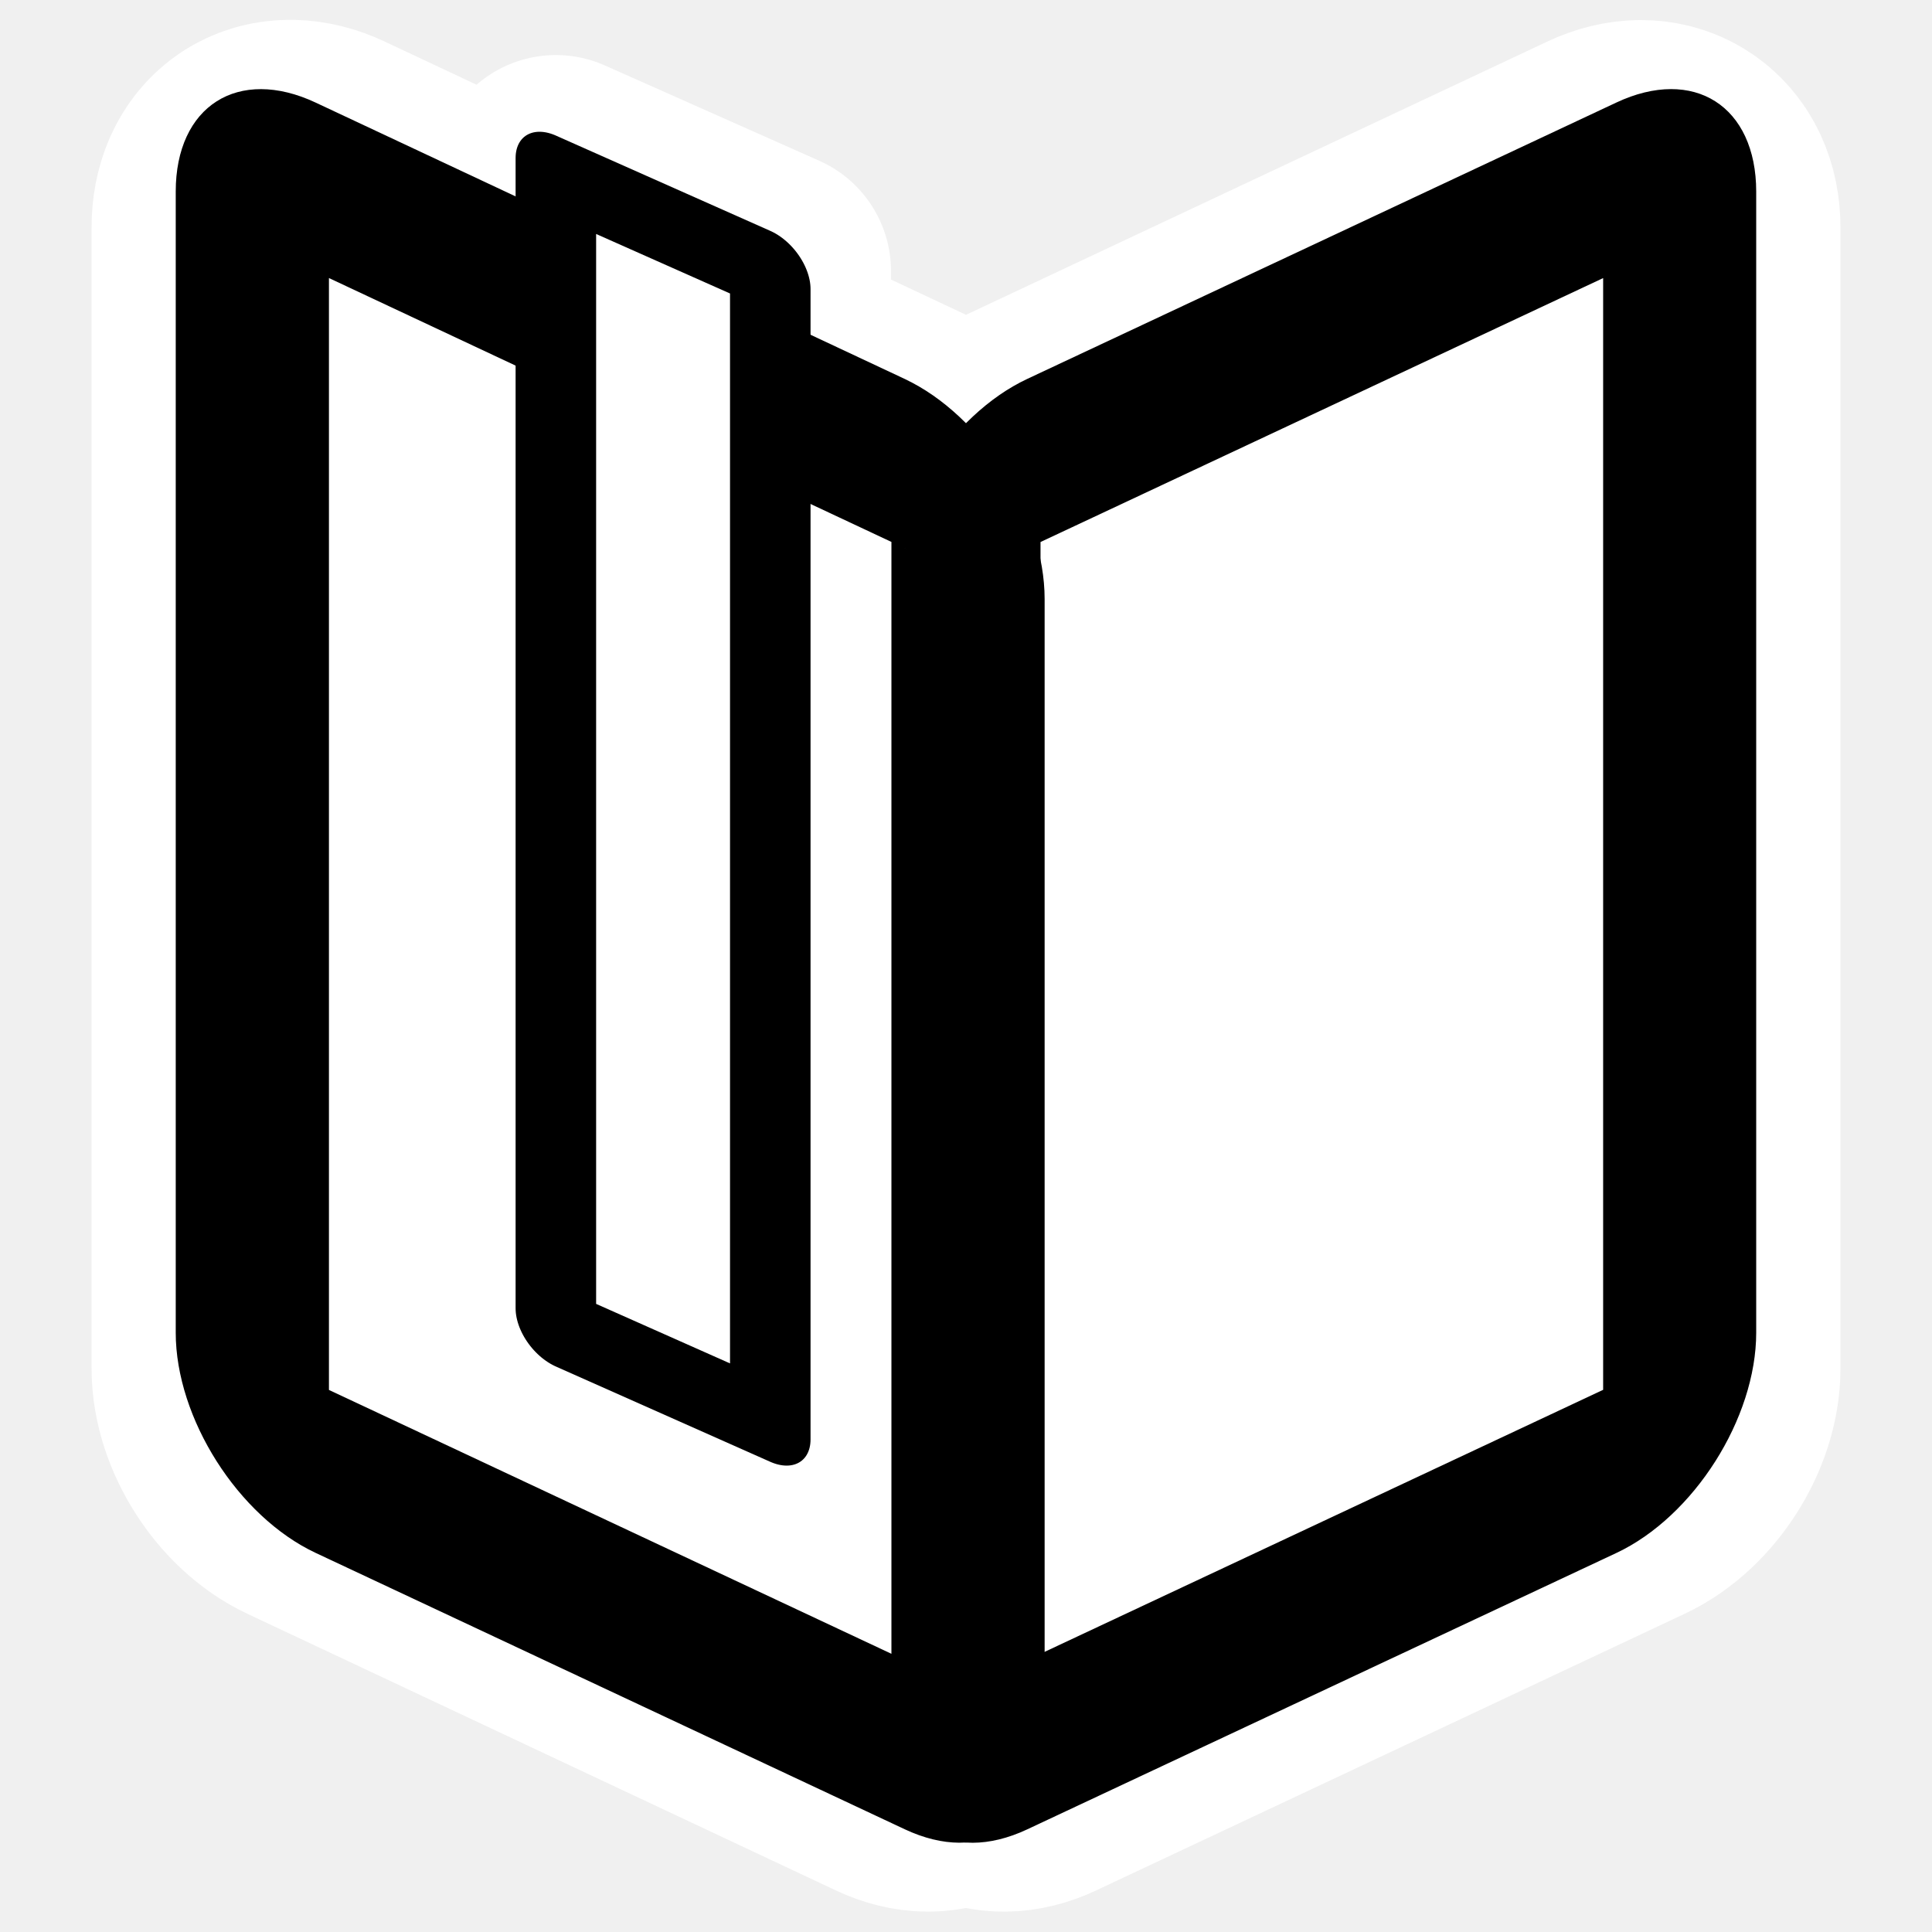
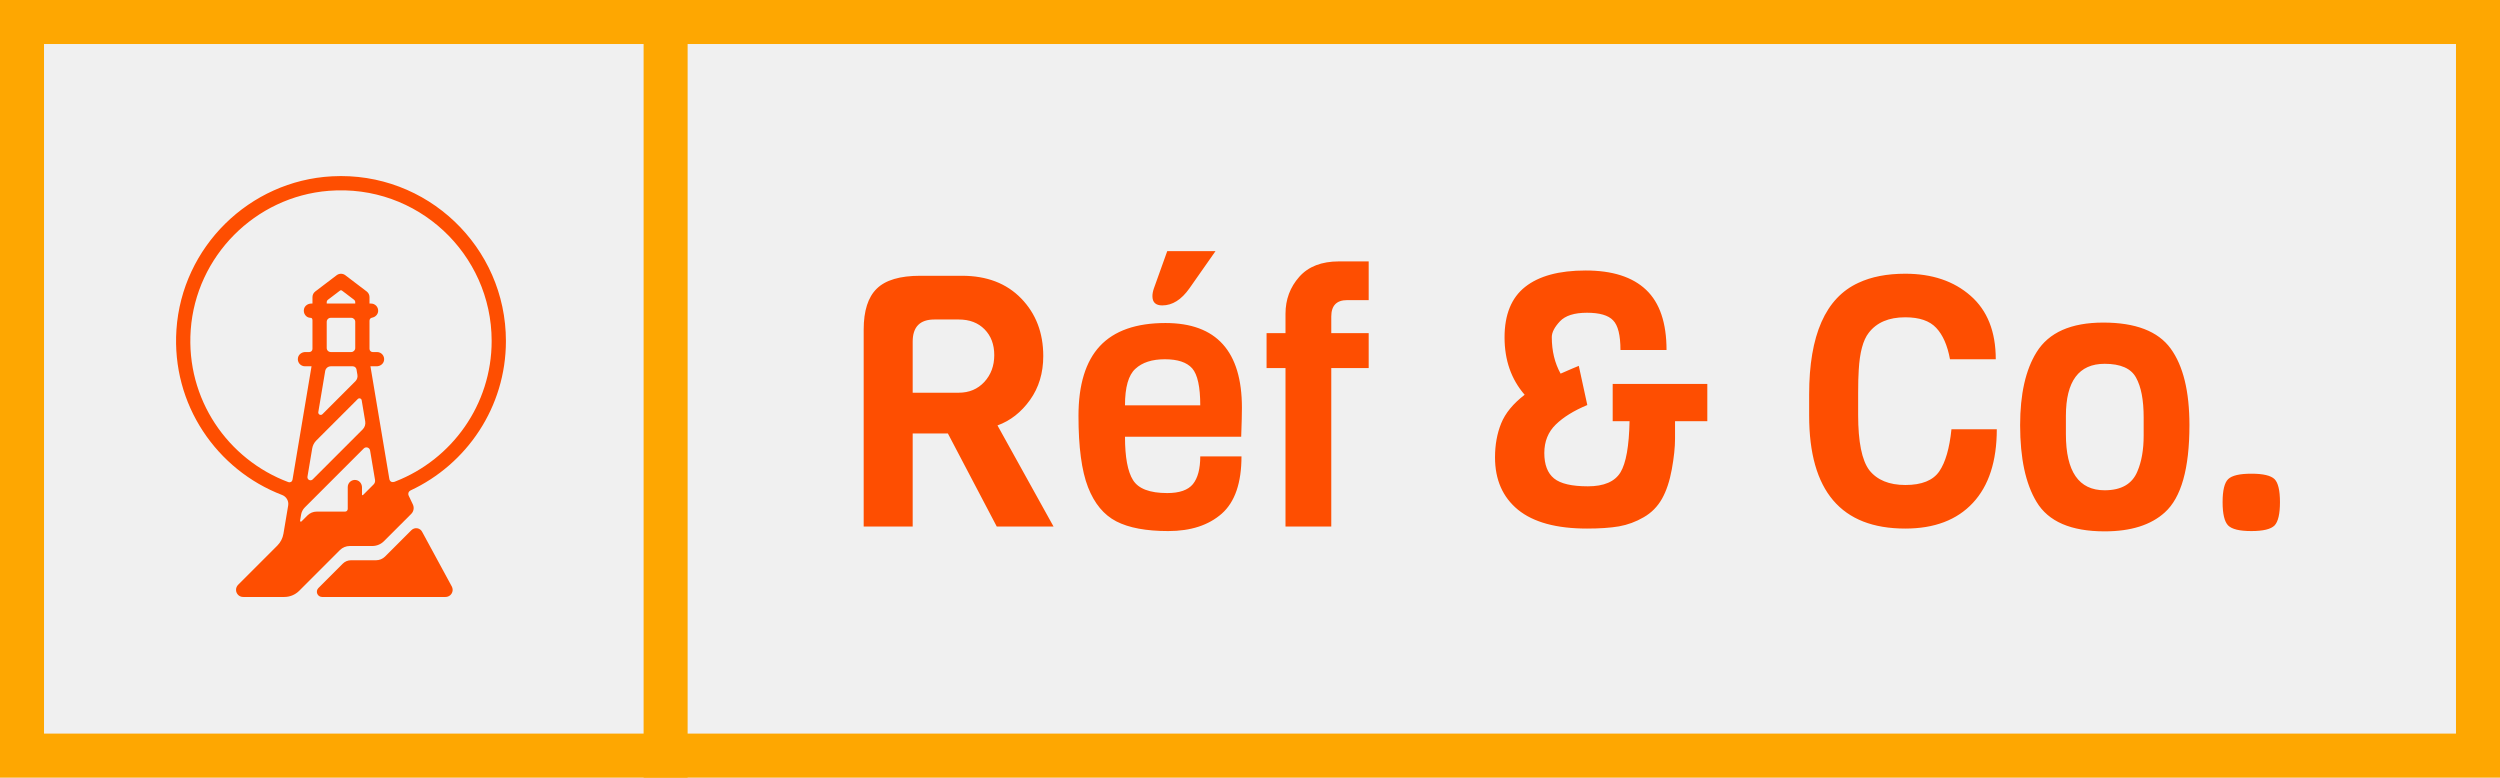
- <svg xmlns="http://www.w3.org/2000/svg" id="svg1" viewBox="0 0 60 60" _SVGFile__filename="oldscale/actions/bookmark.svg" version="1.0" y="0" x="0">
-   <path id="path1718" style="stroke-linejoin:round;stroke:#ffffff;stroke-linecap:round;stroke-width:7.5;fill:none" transform="translate(-1.2549)" d="m18.517 5.46v38.228l6.659 2.96v-38.228l-6.659-2.96z" />
-   <path id="path1716" style="stroke-linejoin:round;stroke:#ffffff;stroke-width:10;fill:none" d="m8.406 5.781c-0.355 0.226-0.562 0.681-0.562 1.281v35.438c0 1.201 0.881 2.584 1.969 3.094l18.282 8.594c1.022 0.479 1.809-0.04 1.906-1.094 0.097 1.056 0.884 1.573 1.906 1.094l18.282-8.594c1.087-0.51 1.968-1.891 1.968-3.094v-35.438c0-1.202-0.881-1.76-1.968-1.25l-18.282 8.594c-1.03 0.484-1.821 1.751-1.906 2.906-0.085-1.153-0.876-2.422-1.906-2.906l-18.282-8.594c-0.543-0.255-1.051-0.257-1.406-0.031z" />
-   <path id="rect602" style="stroke-linejoin:round;fill-rule:evenodd;stroke:#000000;stroke-width:4.844;fill:#ffffff" d="m42.523 12.412c-1.108 0-2 0.892-2 2v32.645c0 1.108 0.892 2 2 2h18.649c1.108 0 2-0.892 2-2v-32.645c0-1.108-0.892-2-2-2h-18.649z" transform="matrix(.98133 -.46038 0 1.0857 -9.8289 20.499)" />
-   <path id="rect603" style="stroke-linejoin:round;fill-rule:evenodd;stroke:#000000;stroke-width:4.874;fill:#ffffff" d="m-33.321 1.986c-1.114 0-2.011 0.897-2.011 2.01v32.879c0 1.113 0.897 2.01 2.011 2.01h18.747c1.114 0 2.011-0.897 2.011-2.01v-32.879c0-1.114-0.897-2.011-2.011-2.011h-18.747z" transform="matrix(-.97617 -.45795 0 1.0782 -4.427 -3.0023)" />
-   <path id="rect604" style="stroke-linejoin:round;fill-rule:evenodd;stroke:#000000;stroke-linecap:round;stroke-width:2.58;fill:#ffffff" d="m19.85 9.358v36.865h6.871v-36.865l-6.871 0z" transform="matrix(.96915 .43073 0 .96915 -1.9748 -12.159)" />
+ <svg xmlns="http://www.w3.org/2000/svg" viewBox="0 0 170.393 53" width="170.393" height="53">
+   <rect fill="none" stroke="#fea701" stroke-width="3" width="167.393" height="50" x="1.5" y="1.5" />
+   <g fill="#fe4e01" color="#fe4e01" transform="translate(12, 12) scale(0.5576924)">
+     <svg width="41.0" height="52.0" x="0.0" y="0.0" viewBox="0 0 41 52">
+       <g fill="none" fill-rule="evenodd">
+         <path fill="currentColor" d="M33.708 50.177c.078.164.114.349.084.528a.874.874 0 0 1-.863.735H17.843a.637.637 0 0 1-.45-1.087l2.985-2.987c.264-.264.624-.412.997-.412h3.062a1.57 1.57 0 0 0 1.108-.458l3.223-3.223a.819.819 0 0 1 1.318.228l3.622 6.676zm-7.634-13.111l-2.318-13.818h.76c.428 0 .824-.288.9-.709a.872.872 0 0 0-.857-1.033h-.533a.385.385 0 0 1-.385-.385V17.67c0-.176.125-.33.298-.36.405-.068.739-.393.76-.811a.871.871 0 0 0-.87-.918h-.188v-.784a.871.871 0 0 0-.344-.693l-2.614-1.987a.872.872 0 0 0-1.054 0l-2.615 1.987a.871.871 0 0 0-.344.693v.785h-.14c-.409 0-.796.258-.893.656-.132.54.254 1.076.772 1.084.204.003.257.11.261.323v3.477a.384.384 0 0 1-.384.385h-.491c-.427 0-.823.289-.899.71a.872.872 0 0 0 .857 1.032h.803L14.23 37.114a.377.377 0 0 1-.502.292C6.343 34.646 1.187 27.276 1.79 18.813c.643-9.008 7.864-16.295 16.867-17.01C29.483.94 38.569 9.507 38.569 20.155c0 7.795-4.871 14.47-11.728 17.152-.058.024-.1.048-.176.068-.252.068-.485.02-.591-.31zm-3.86-9.822a.278.278 0 0 1 .47.15l.434 2.592a1.12 1.12 0 0 1-.312.977l-6.109 6.109a.377.377 0 0 1-.638-.33l.58-3.457a1.78 1.78 0 0 1 .497-.964l5.077-5.077zm-3.302-3.996h2.679a.47.47 0 0 1 .463.392l.111.66a.885.885 0 0 1-.248.775l-4.028 4.028a.298.298 0 0 1-.505-.26l.841-5.014a.696.696 0 0 1 .687-.58zm-.5-7.667v-.163c0-.119.056-.231.151-.302L20.03 14a.207.207 0 0 1 .251 0l1.467 1.115a.38.38 0 0 1 .15.302v.163h-3.485zm.49 1.743h2.508c.27 0 .488.218.488.489v3.204c0 .27-.218.489-.488.489h-2.508a.489.489 0 0 1-.49-.49v-3.203c0-.27.22-.49.49-.49zM15.28 41.382c.056-.336.216-.645.456-.886l7.206-7.206a.455.455 0 0 1 .77.247l.605 3.605a.624.624 0 0 1-.178.549l-.04.039-1.255 1.255a.07.07 0 0 1-.12-.05v-.885c0-.428-.288-.824-.709-.899a.872.872 0 0 0-1.033.857v2.666c0 .154-.116.334-.316.334h-3.483c-.42 0-.823.167-1.121.465l-.736.736c-.07.069-.187.008-.17-.088l.124-.739zM19.054.03C8.947.57.725 8.672.046 18.771-.57 27.94 4.988 35.92 12.964 38.977c.52.2.83.735.738 1.284l-.578 3.448a2.682 2.682 0 0 1-.748 1.452l-4.792 4.791a.877.877 0 0 0 .047 1.28.87.87 0 0 0 .586.208h5.011c.682 0 1.337-.271 1.82-.754l4.971-4.972c.322-.322.76-.502 1.215-.502h2.75c.533 0 1.045-.213 1.423-.59l3.333-3.333c.304-.304.385-.768.199-1.157l-.517-1.089a.464.464 0 0 1 .227-.619c6.88-3.21 11.664-10.188 11.664-18.268C40.312 8.676 30.666-.59 19.054.03z" />
+       </g>
+     </svg>
+   </g>
+   <line x1="45.366" y1="0" x2="45.366" y2="100%" stroke="#fea701" stroke-width="3" />
+   <path fill="#fe4e01" fill-rule="nonzero" d="M9.12 11.88L12.94 18.77L9.07 18.77L5.74 12.43L3.34 12.43L3.34 18.77L0 18.77L0 5.35Q0 3.43 0.89 2.56Q1.78 1.68 3.86 1.68L3.86 1.68L6.70 1.68Q9.24 1.68 10.74 3.23Q12.24 4.78 12.24 7.15L12.24 7.15Q12.24 8.88 11.34 10.14Q10.44 11.40 9.12 11.88L9.12 11.88ZM6.48 9.65Q7.54 9.65 8.22 8.92Q8.90 8.18 8.90 7.09Q8.90 6 8.24 5.33Q7.58 4.66 6.48 4.66L6.48 4.66L4.82 4.66Q3.34 4.66 3.34 6.17L3.34 6.17L3.34 9.65L6.48 9.65ZM25.73 12.65L25.73 12.65L17.81 12.65Q17.81 14.74 18.36 15.61Q18.91 16.49 20.69 16.49L20.69 16.49Q21.94 16.49 22.44 15.88Q22.94 15.26 22.94 13.99L22.94 13.99L25.75 13.99Q25.75 16.70 24.41 17.89Q23.06 19.08 20.76 19.08L20.76 19.08Q18.50 19.08 17.22 18.42Q15.94 17.76 15.29 16.09Q14.64 14.42 14.64 11.23Q14.64 8.04 16.10 6.47Q17.57 4.90 20.57 4.90L20.57 4.90Q25.78 4.90 25.78 10.68L25.78 10.68Q25.78 11.30 25.73 12.65ZM17.81 10.51L17.81 10.51L22.94 10.51Q22.94 8.62 22.39 7.99Q21.84 7.37 20.53 7.37Q19.22 7.37 18.52 8.02Q17.81 8.66 17.81 10.51ZM20.69 0L23.98 0L22.20 2.54Q21.38 3.70 20.35 3.70L20.35 3.70Q19.68 3.70 19.68 3.07L19.68 3.07Q19.68 2.83 19.78 2.54L19.78 2.54L20.69 0ZM34.42 5.59L34.42 7.97L31.87 7.97L31.87 18.77L28.75 18.77L28.75 7.97L27.46 7.97L27.46 5.59L28.75 5.59L28.75 4.27Q28.75 2.81 29.69 1.75Q30.62 0.70 32.40 0.70L32.40 0.70L34.42 0.70L34.42 3.34L32.95 3.34Q31.87 3.34 31.87 4.46L31.87 4.46L31.87 5.59L34.42 5.59ZM52.20 11.59L51.05 11.59L51.05 9.05L57.50 9.05L57.50 11.59L55.30 11.59Q55.30 11.90 55.30 12.78Q55.30 13.66 55.08 14.87Q54.86 16.08 54.41 16.88Q53.95 17.69 53.16 18.14Q52.37 18.60 51.48 18.76Q50.59 18.91 49.30 18.91L49.30 18.91Q46.18 18.91 44.60 17.63Q43.03 16.34 43.03 14.06L43.03 14.06Q43.03 12.77 43.45 11.74Q43.87 10.70 45.05 9.79L45.05 9.79Q43.68 8.21 43.68 5.88Q43.68 3.55 45.08 2.44Q46.49 1.32 49.21 1.32Q51.94 1.32 53.33 2.64Q54.72 3.96 54.72 6.74L54.72 6.74L51.58 6.74Q51.58 5.23 51.08 4.72Q50.59 4.20 49.30 4.20Q48 4.20 47.45 4.79Q46.90 5.38 46.90 5.86L46.90 5.86Q46.90 7.27 47.50 8.35L47.50 8.35Q48.48 7.92 48.74 7.82L48.74 7.82L49.32 10.49Q47.95 11.06 47.17 11.82Q46.39 12.58 46.39 13.76Q46.39 14.95 47.05 15.49Q47.71 16.03 49.36 16.03Q51 16.03 51.58 15.08Q52.15 14.14 52.20 11.59L52.20 11.59ZM74.14 12.14L74.14 12.14L77.23 12.14Q77.23 15.41 75.60 17.16Q73.97 18.91 70.99 18.91L70.99 18.91Q64.44 18.91 64.44 11.21L64.44 11.21L64.44 9.77Q64.44 3.70 67.80 2.16L67.80 2.16Q69.12 1.54 70.99 1.54L70.99 1.54Q73.73 1.54 75.44 3.04Q77.16 4.54 77.16 7.37L77.16 7.37L74.04 7.37Q73.78 5.95 73.10 5.23Q72.43 4.51 70.99 4.51L70.99 4.51Q69.31 4.51 68.50 5.57L68.50 5.57Q67.92 6.31 67.82 8.11L67.82 8.11Q67.78 8.69 67.78 9.67L67.78 9.67L67.78 11.16Q67.78 13.92 68.54 14.93L68.54 14.93Q69.34 15.94 71.00 15.94Q72.67 15.94 73.31 15.01Q73.94 14.09 74.14 12.14ZM87.24 12.58L87.24 12.58L87.24 11.33Q87.24 9.55 86.72 8.62Q86.21 7.68 84.58 7.68L84.58 7.68Q81.94 7.68 81.94 11.23L81.94 11.23L81.94 12.48Q81.94 16.30 84.58 16.30L84.58 16.30Q86.28 16.30 86.81 15.02L86.81 15.02Q87.24 14.02 87.24 12.58ZM90.36 11.86L90.36 11.86Q90.36 16.30 88.68 17.81L88.68 17.81Q87.26 19.10 84.58 19.10L84.58 19.10Q81.14 19.10 79.94 17.09L79.94 17.09Q78.82 15.24 78.82 11.86L78.82 11.86Q78.82 8.69 79.94 6.89L79.94 6.89Q81.19 4.87 84.49 4.87Q87.79 4.87 89.08 6.64Q90.36 8.40 90.36 11.86ZM96.16 15.54Q96.53 15.91 96.53 17.11Q96.53 18.31 96.16 18.70Q95.78 19.08 94.58 19.08Q93.38 19.08 93 18.70Q92.62 18.31 92.62 17.11Q92.62 15.91 93 15.54Q93.38 15.17 94.58 15.17Q95.78 15.17 96.16 15.54Z" transform="translate(58.866 17.116)" />
</svg>
